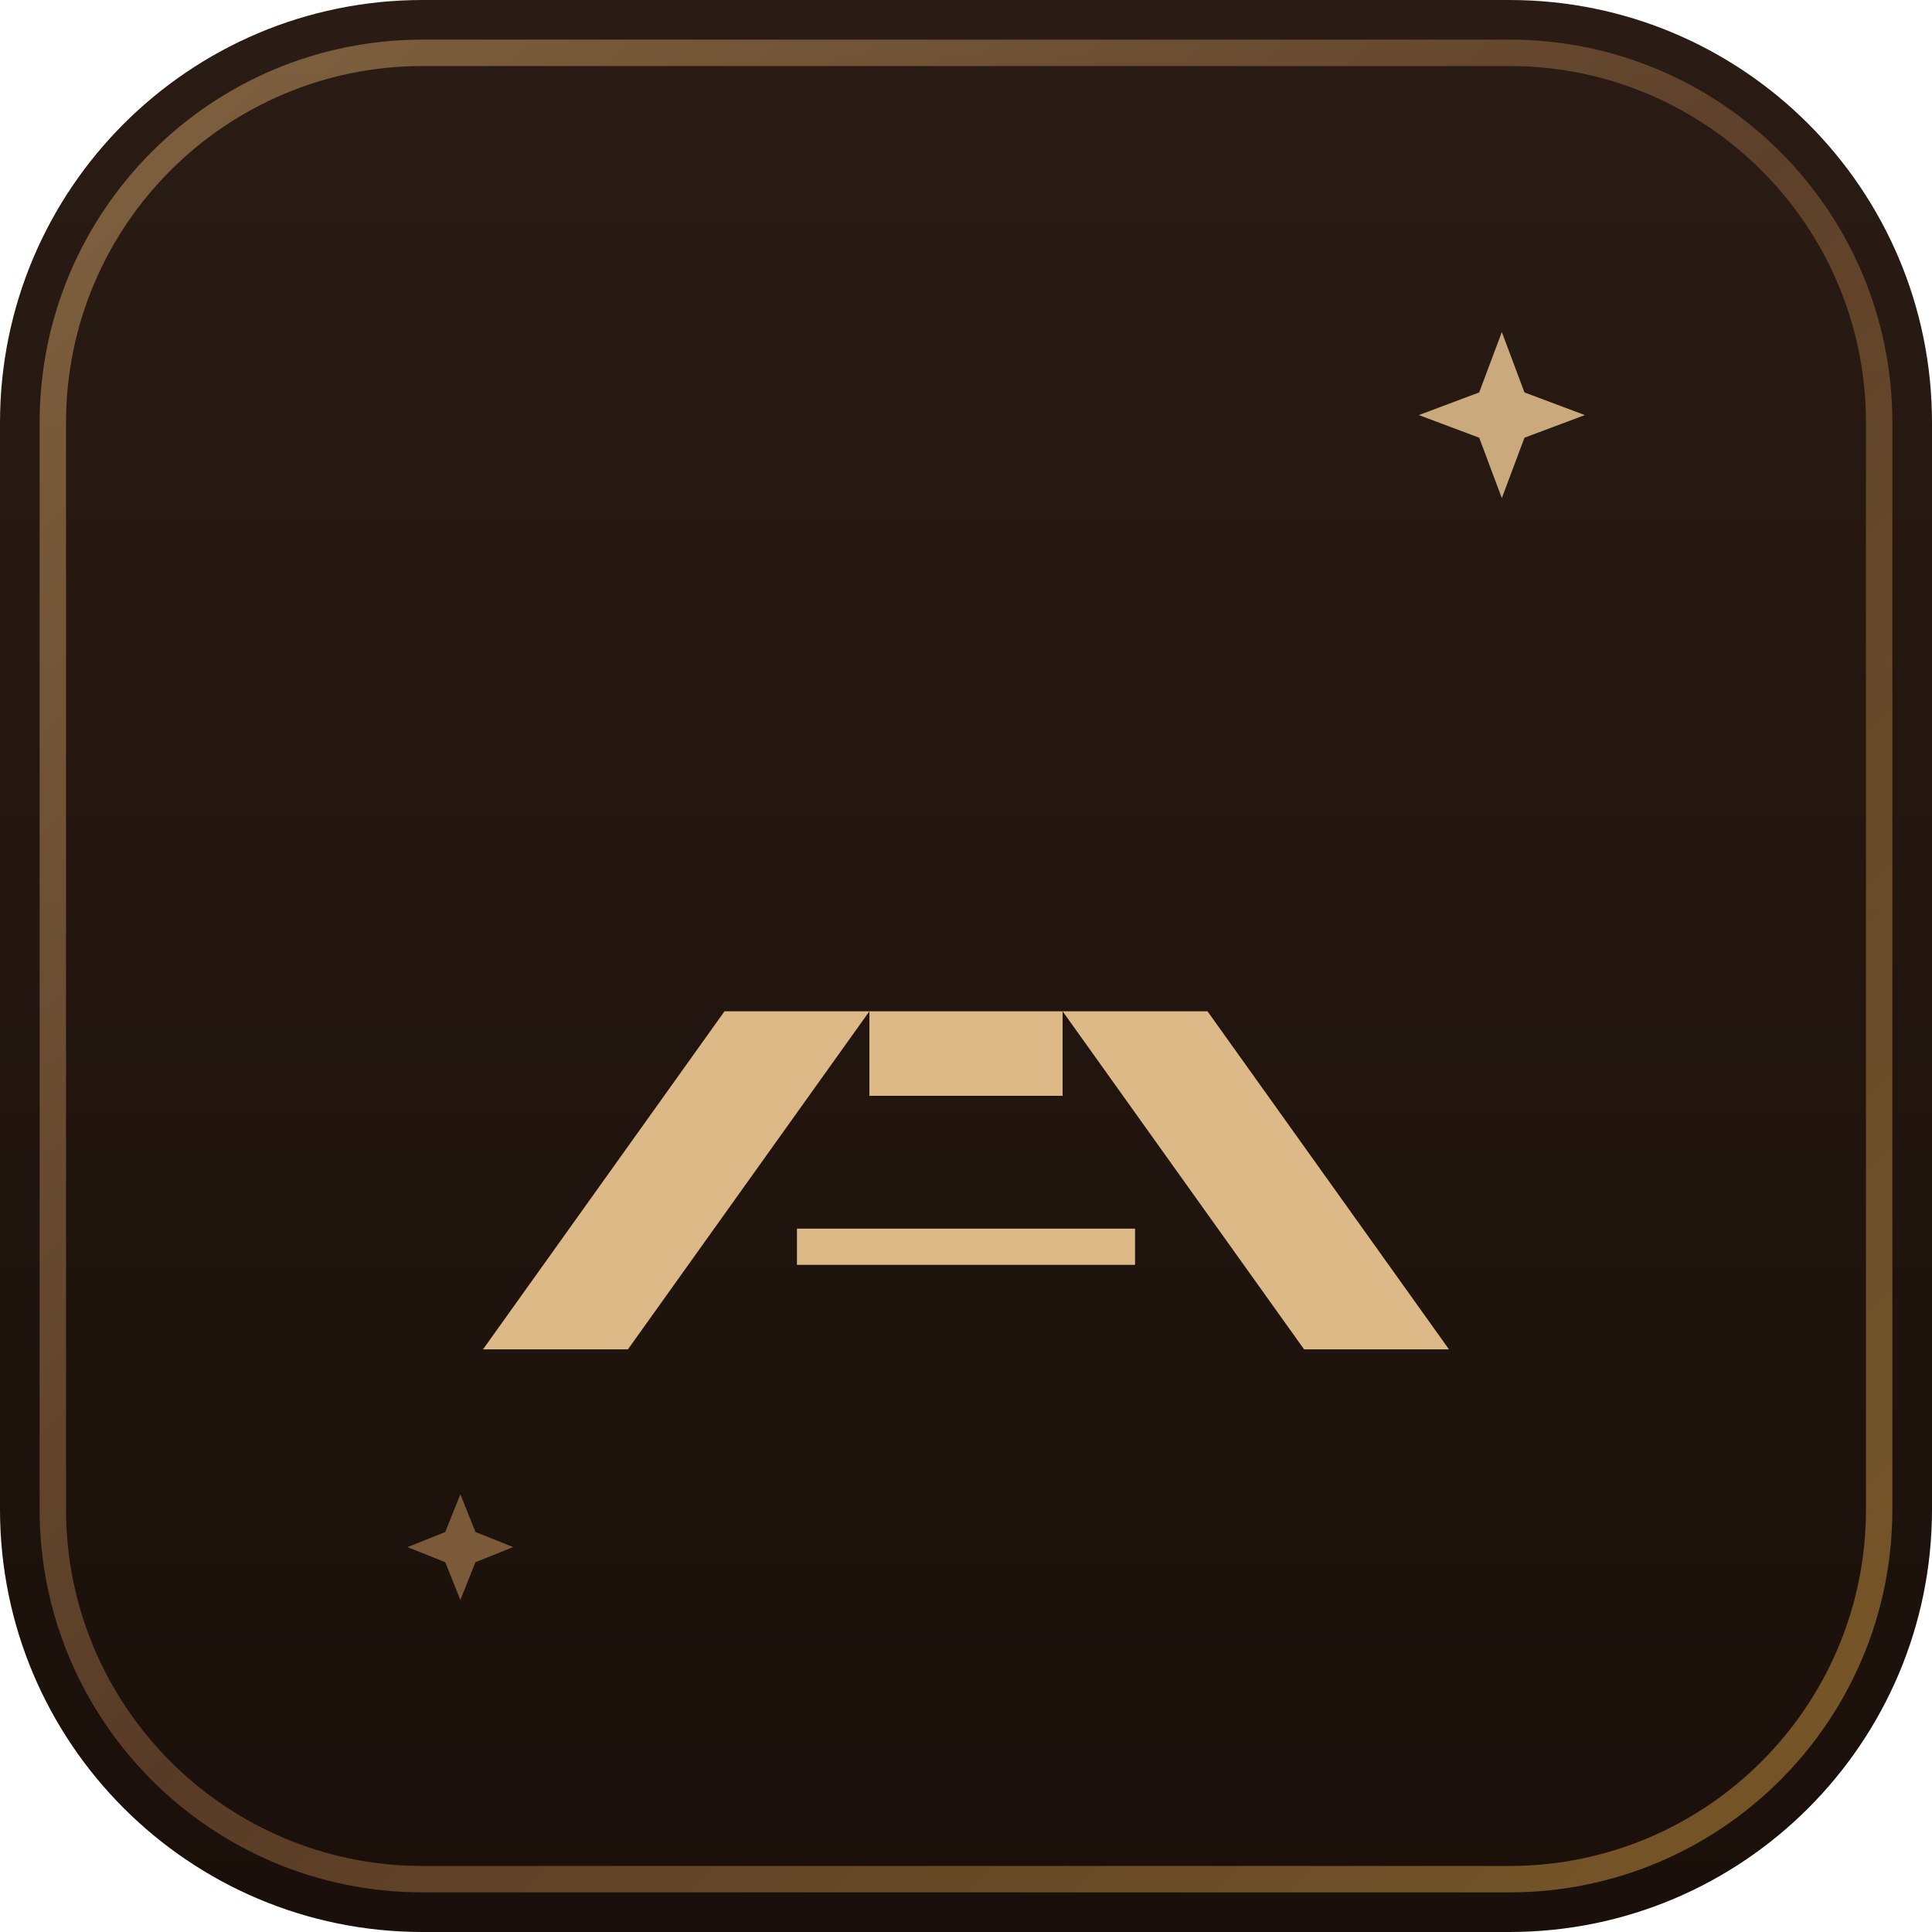
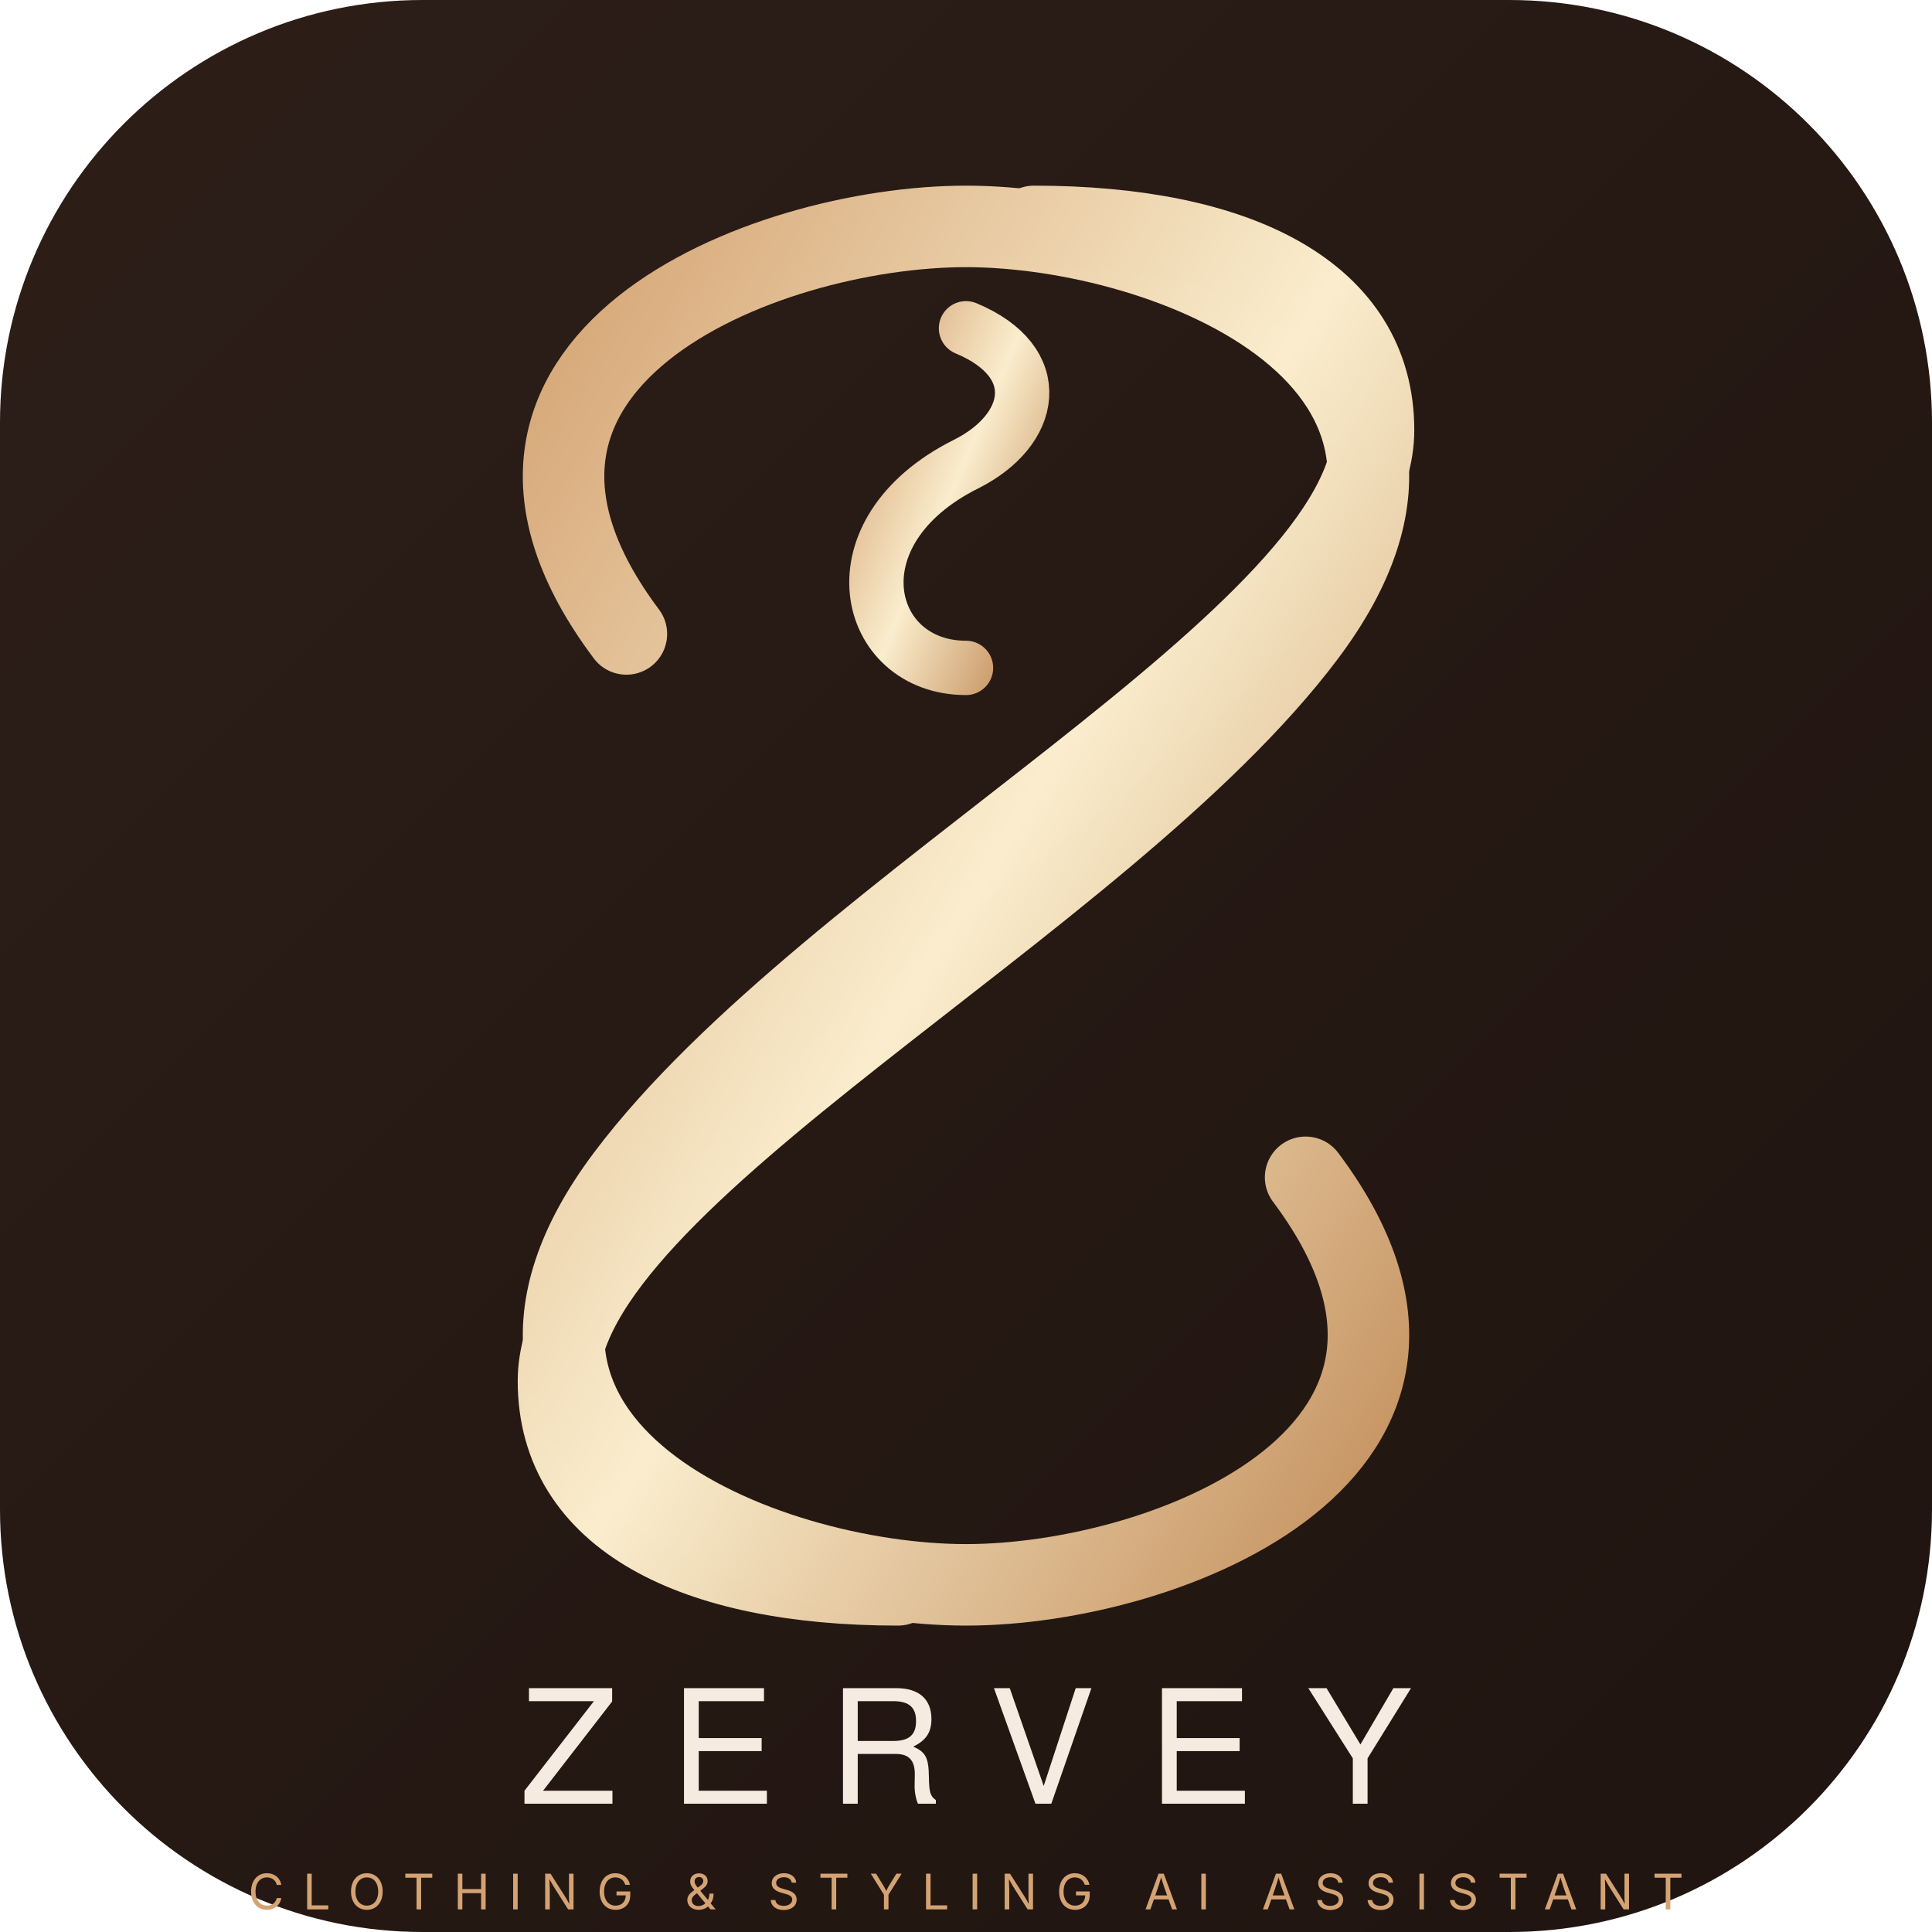
<svg xmlns="http://www.w3.org/2000/svg" viewBox="0 0 512 512">
  <defs>
-     <linearGradient id="bg" x1="0" y1="0" x2="0" y2="512" gradientUnits="userSpaceOnUse">
-       <stop offset="0%" stop-color="#2A1C14" />
-       <stop offset="100%" stop-color="#1A0F0A" />
+     <linearGradient id="bg" x1="0" y1="0" x2="1" y2="1">
+       <stop offset="0%" stop-color="#2D1E18" />
+       <stop offset="100%" stop-color="#1F1410" />
    </linearGradient>
-     <linearGradient id="ring" x1="0" y1="0" x2="512" y2="512" gradientUnits="userSpaceOnUse">
-       <stop offset="0%" stop-color="#CCA066" />
-       <stop offset="50%" stop-color="#8A5F3D" />
-       <stop offset="100%" stop-color="#C8963E" />
-     </linearGradient>
-     <linearGradient id="mark" x1="96" y1="128" x2="416" y2="384" gradientUnits="userSpaceOnUse">
-       <stop offset="0%" stop-color="#DCB987" />
-       <stop offset="55%" stop-color="#B98B56" />
-       <stop offset="100%" stop-color="#C8963E" />
+     <linearGradient id="mark" x1="0" y1="0" x2="1" y2="1">
+       <stop offset="0%" stop-color="#D4A373" />
+       <stop offset="50%" stop-color="#FAEDCD" />
+       <stop offset="100%" stop-color="#C38E5B" />
    </linearGradient>
  </defs>
  <rect width="512" height="512" rx="112" fill="url(#bg)" />
-   <rect x="14" y="14" width="484" height="484" rx="98" fill="none" stroke="url(#ring)" stroke-width="7" opacity="0.55" />
-   <g transform="translate(256, 268) scale(6.4)" fill="url(#mark)">
-     <polygon points="-10,0 -4,0 -14,14 -20,14" />
-     <polygon points="4,0 10,0 20,14 14,14" />
-     <polygon points="-7,9 7,9 7,10.5 -7,10.5" />
-     <polygon points="-4,0 4,0 4,3.5 -4,3.5" />
+   <g fill="none" stroke="url(#mark)" stroke-linecap="round" stroke-linejoin="round" transform="translate(256, 240) scale(1.8) translate(-400, -240)">
+     <path d="M 350 200 C 320 160, 370 140, 400 140 C 430 140, 480 160, 450 200 C 420 240, 340 280, 340 310 C 340 330, 360 340, 390 340" stroke-width="12" />
+     <path d="M 450 280 C 480 320, 430 340, 400 340 C 370 340, 320 320, 350 280 C 380 240, 460 200, 460 170 C 460 150, 440 140, 410 140" stroke-width="12" />
+     <path d="M 400 205 C 385 205, 380 185, 400 175 C 410 170, 412 160, 400 155" stroke-width="8" />
  </g>
-   <polygon points="398,88 404,104 420,110 404,116 398,132 392,116 376,110 392,104" fill="#DCB987" opacity="0.9" />
-   <polygon points="122,396 126,406 136,410 126,414 122,424 118,414 108,410 118,406" fill="#B98B56" opacity="0.6" />
+   <text x="256" y="478" text-anchor="middle" font-family="'Montserrat','Helvetica Neue','Futura',sans-serif" font-size="42" font-weight="300" letter-spacing="14" fill="#F5EBE0">ZERVEY</text>
+   <text x="256" y="506" text-anchor="middle" font-family="'Inter','Helvetica Neue',sans-serif" font-size="13" font-weight="400" letter-spacing="5" fill="#D4A373">CLOTHING &amp; STYLING AI ASSISTANT</text>
</svg>
